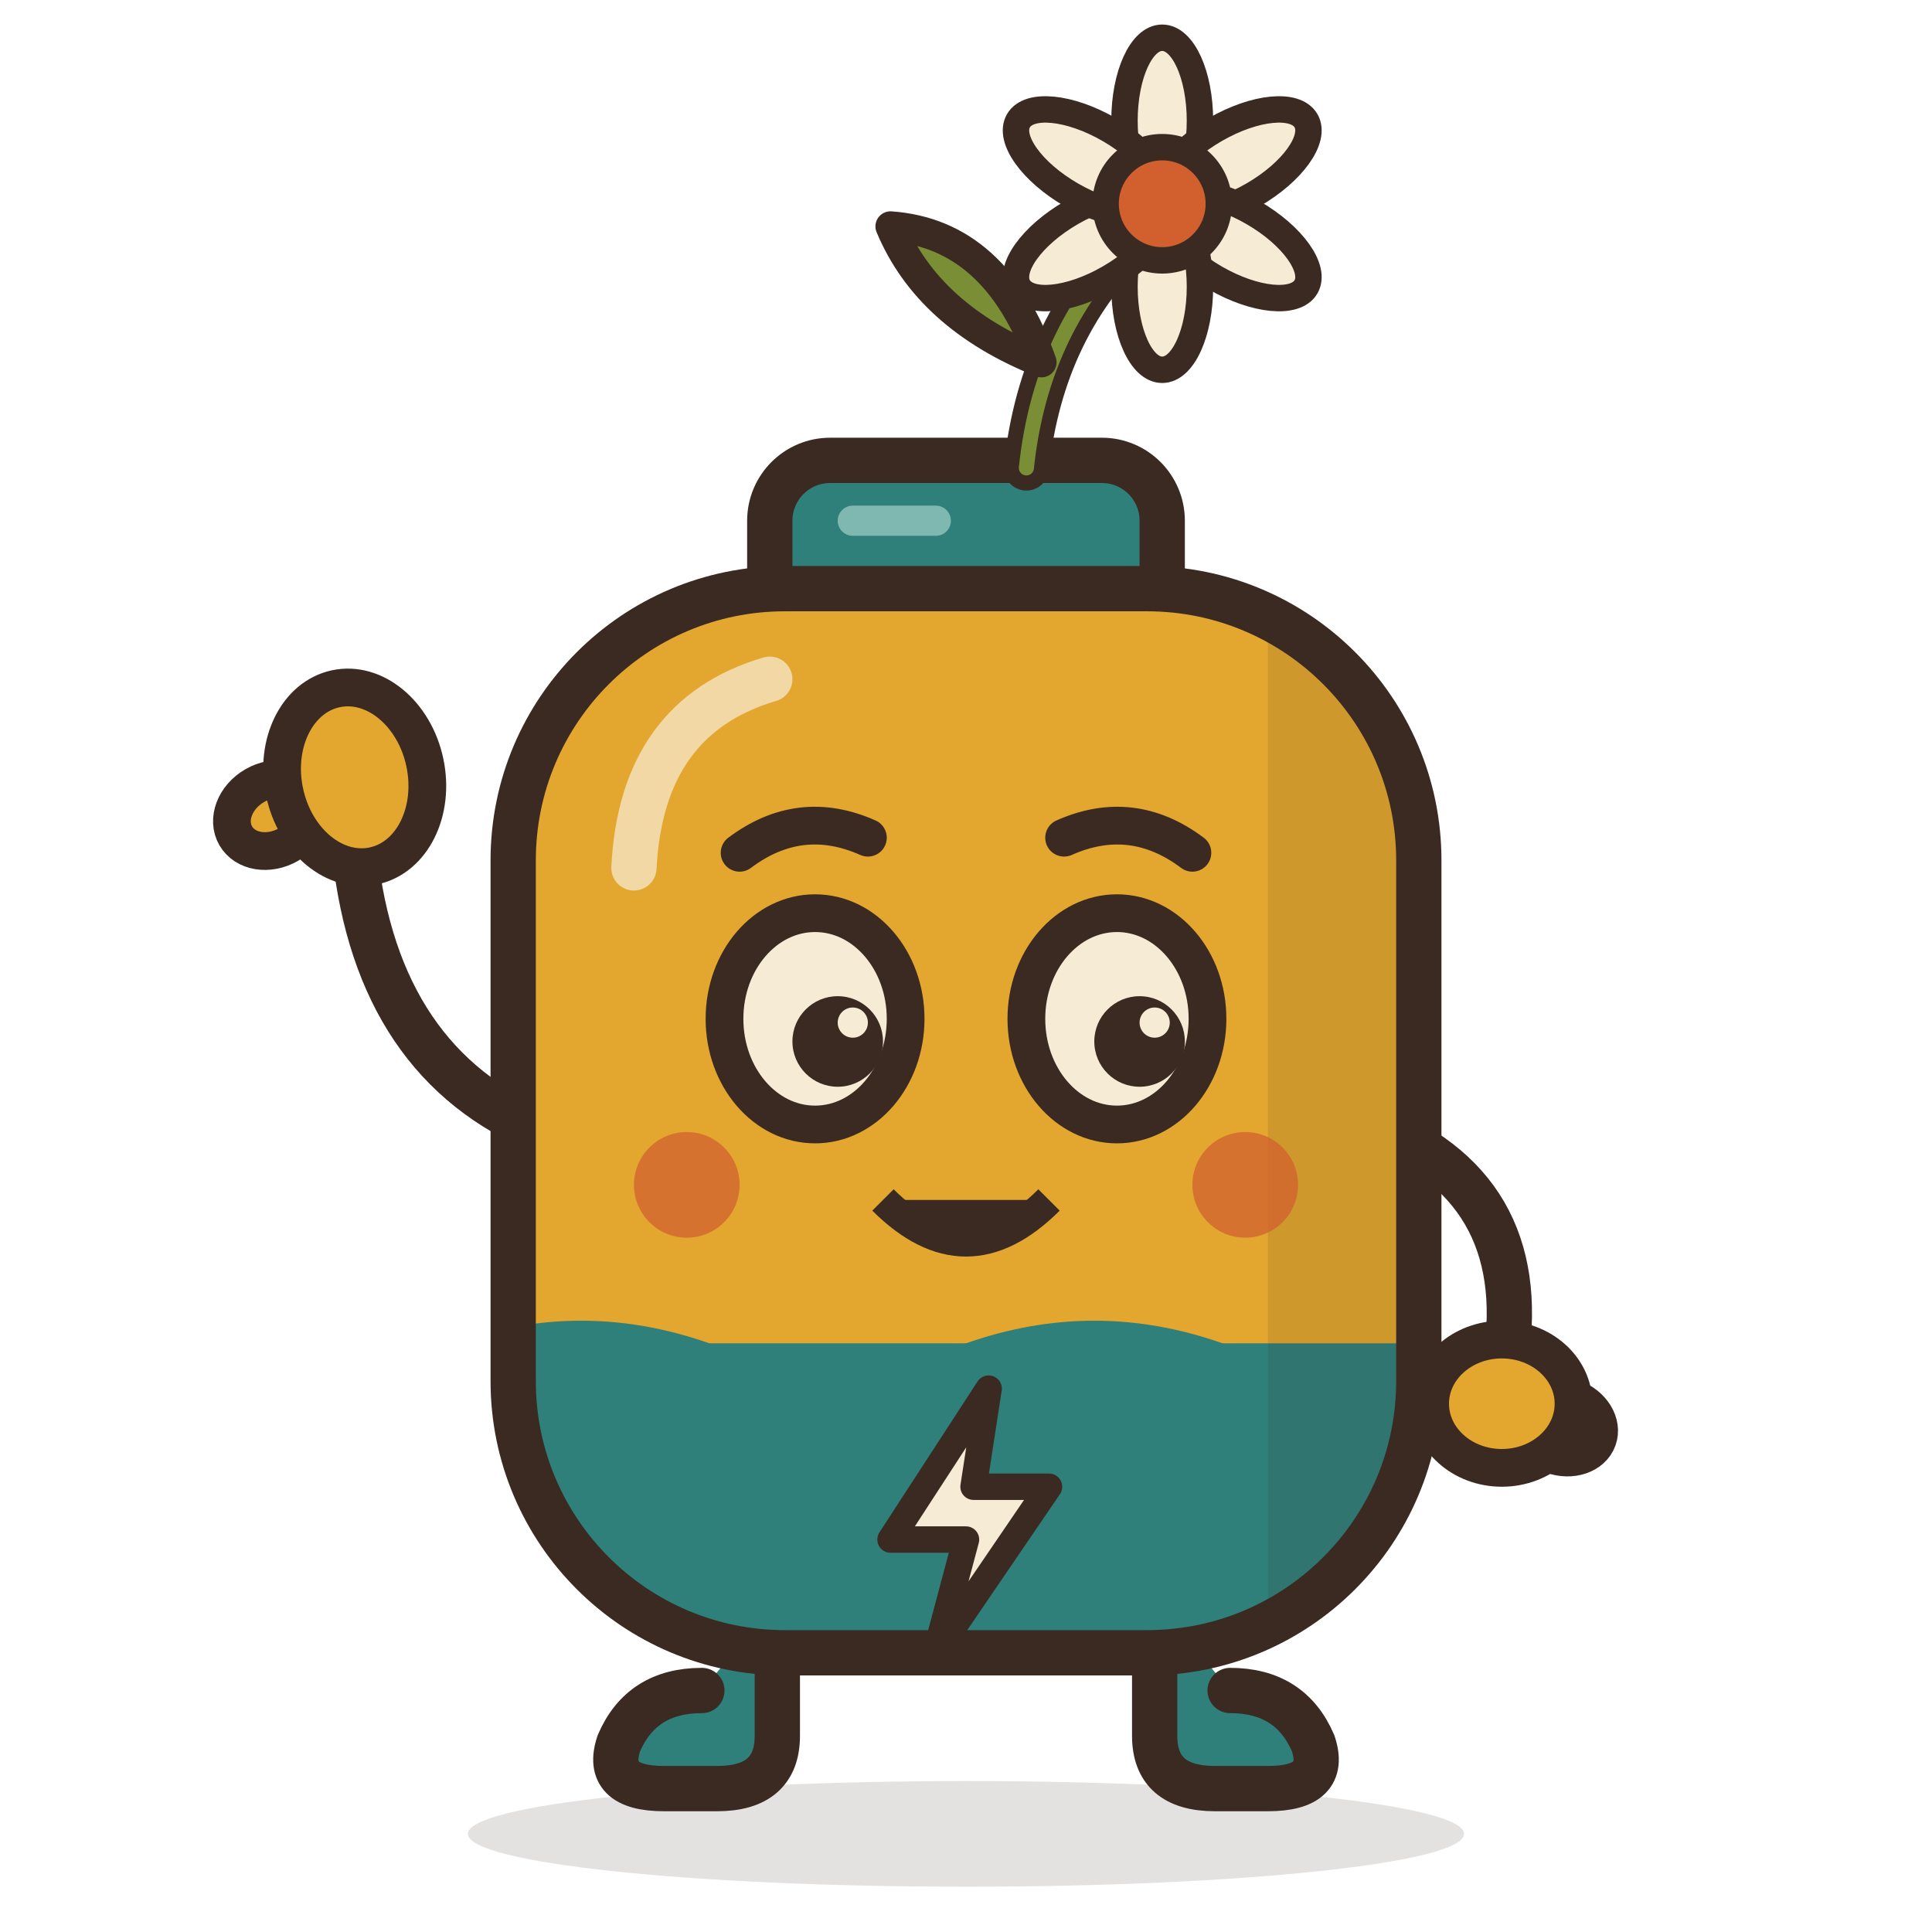
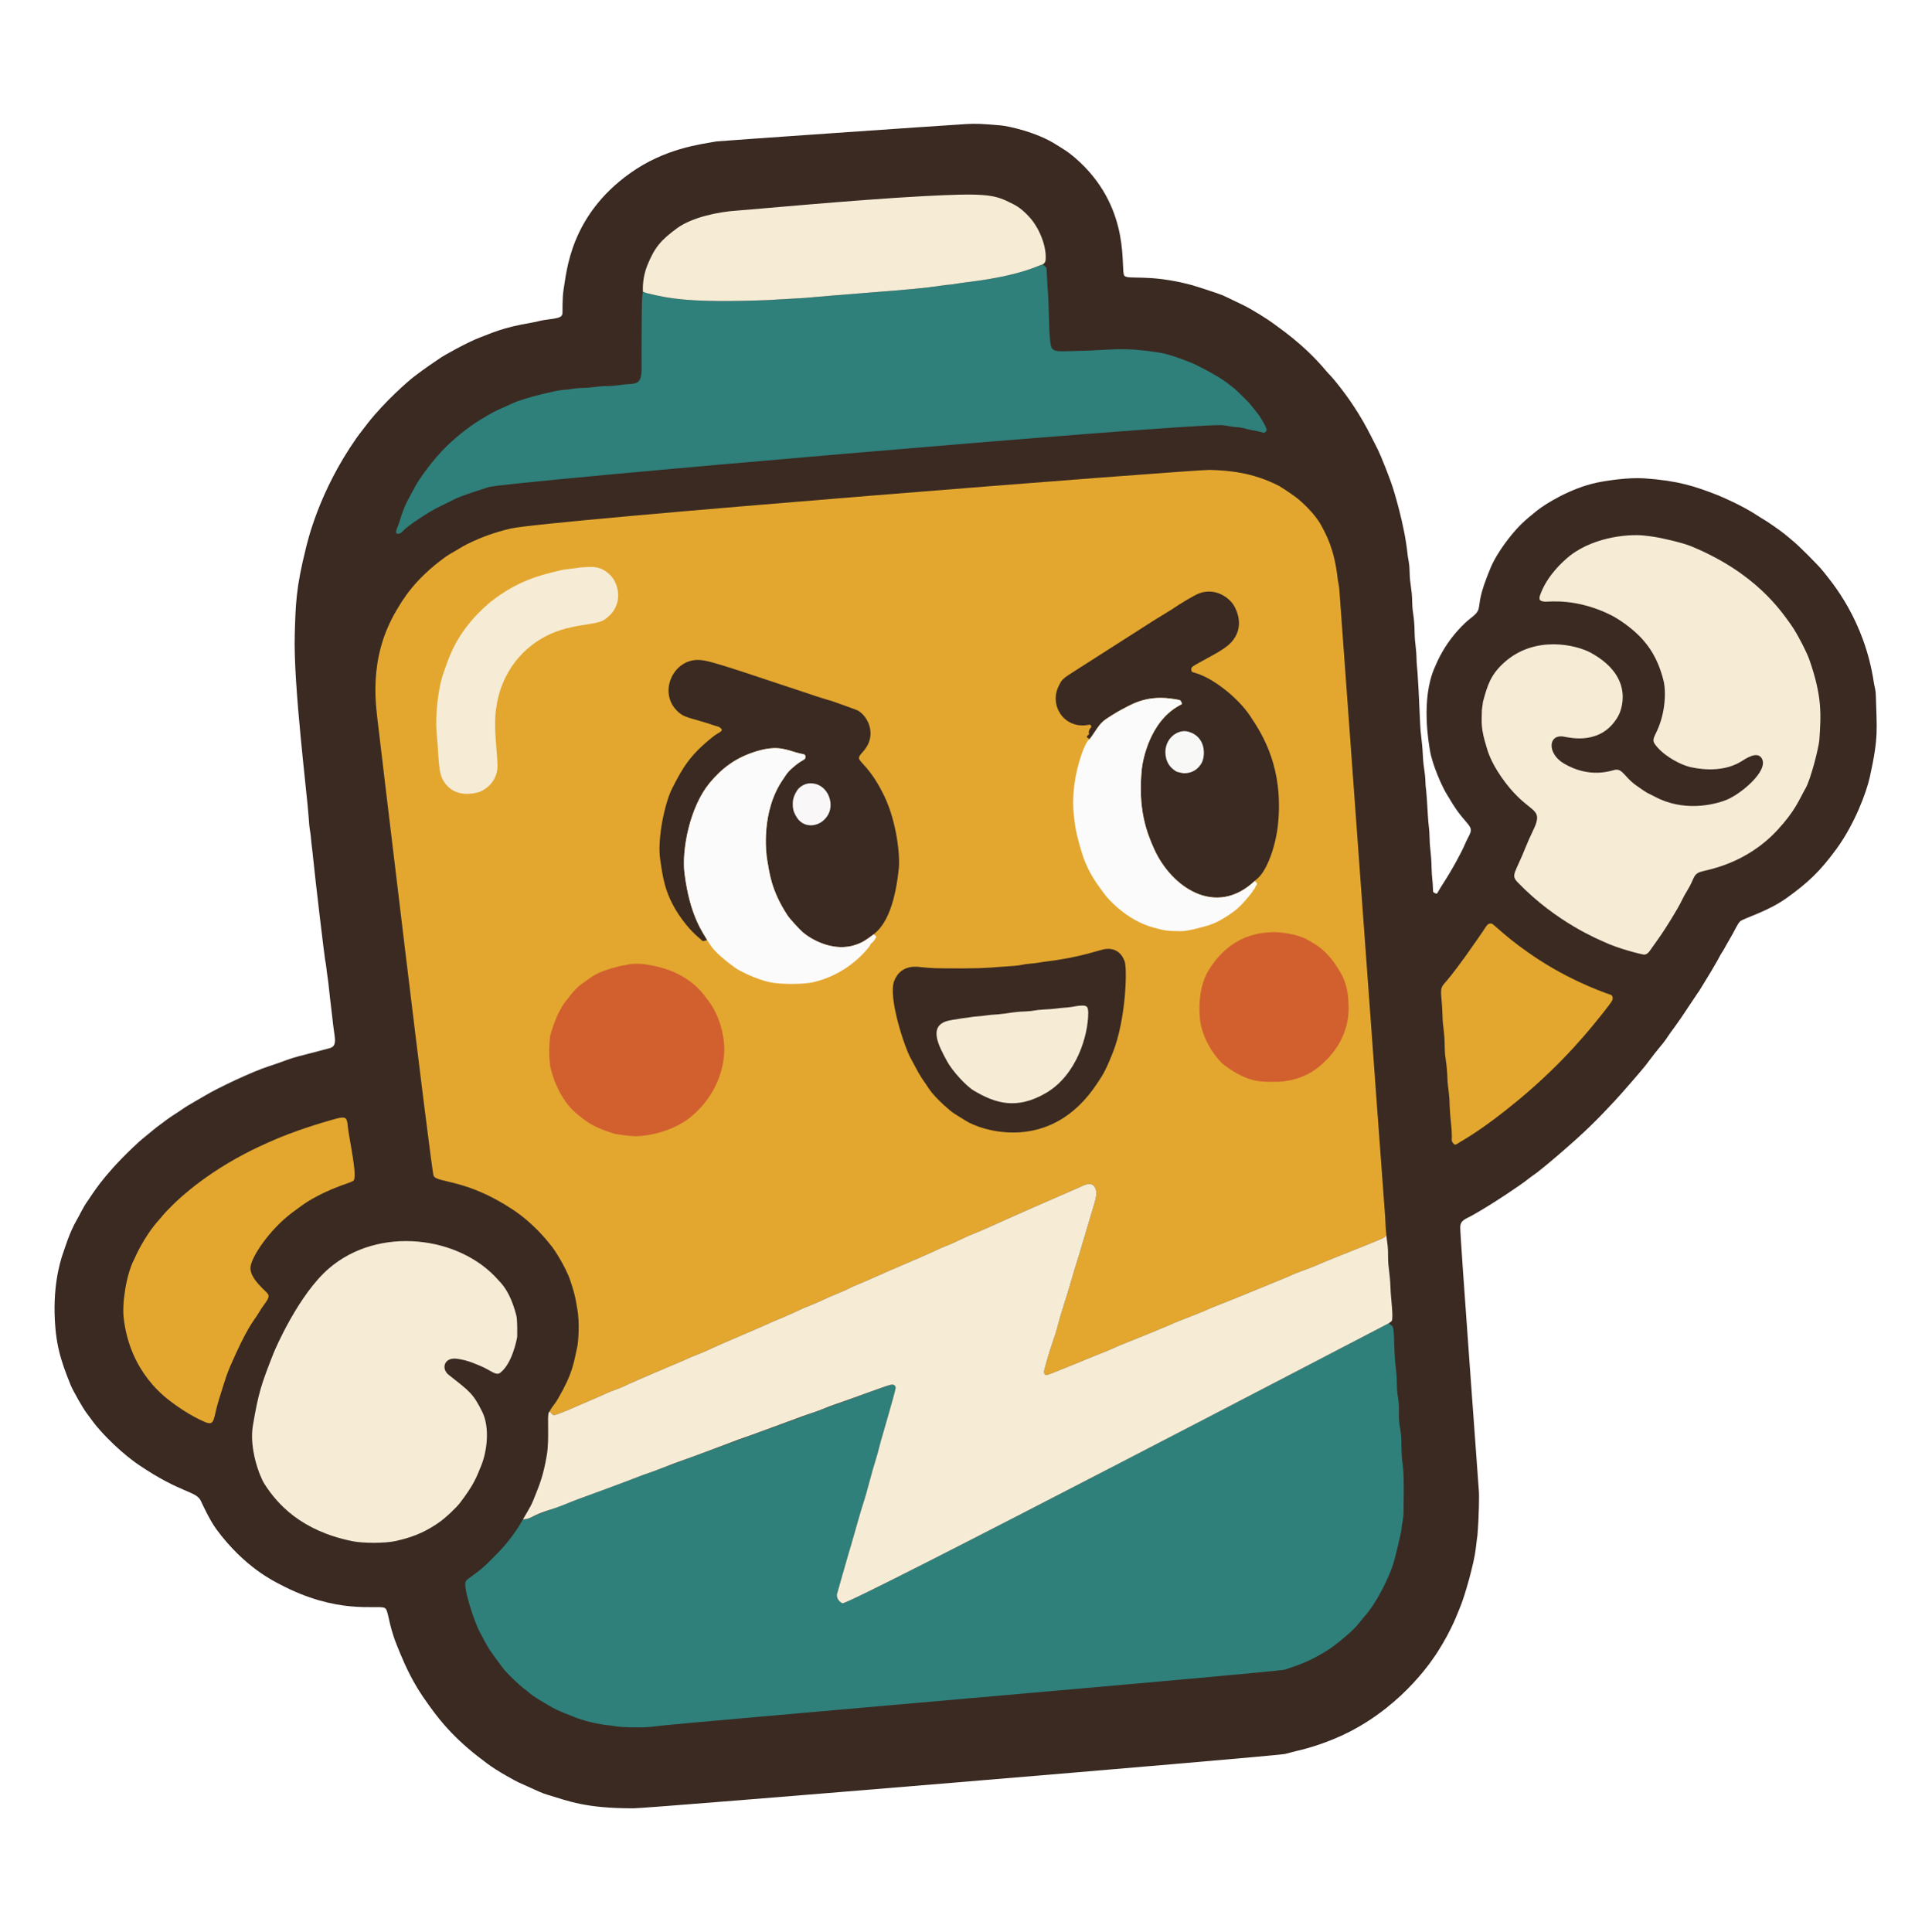
- <svg xmlns="http://www.w3.org/2000/svg" viewBox="0 0 512 512" role="img" aria-labelledby="t">
-   <defs>
-     <clipPath id="body">
-       <rect x="136" y="156" width="240" height="282" rx="72" />
-     </clipPath>
-   </defs>
-   <ellipse cx="256" cy="486" rx="132" ry="14" fill="#3A2A22" opacity=".14" />
-   <g stroke="#3A2A22" stroke-width="12" stroke-linejoin="round" stroke-linecap="round">
-     <path d="M206 424 v36 q0 14 -16 14 h-14 q-16 0 -12 -12 q6 -14 22 -14" fill="#2F7F7A" />
-     <path d="M306 424 v36 q0 14 16 14 h14 q16 0 12 -12 q-6 -14 -22 -14" fill="#2F7F7A" />
+ <svg xmlns="http://www.w3.org/2000/svg" width="100%" height="100%" viewBox="56 62 1160 1160" version="1.1" xml:space="preserve" style="fill-rule:evenodd;clip-rule:evenodd;stroke-linejoin:round;stroke-miterlimit:2;">
+   <g id="Background" transform="matrix(1.610017,0,0,1.610017,-200.1627,-196.6068)">
+     <path d="M638.414,815.001C630.998,816.159 401.543,835.252 395.5,835.262C377.624,835.291 371.296,832.586 363.575,830.27C360.724,829.415 360.799,829.242 352.478,825.547C351.64,825.174 344.352,821.269 340.608,818.355C337.795,816.166 329.476,810.404 321.735,800.327C321.142,799.555 317.472,794.777 314.777,790.334C310.874,783.899 308.422,777.502 307.238,774.611C303.7,765.972 304.199,761.123 302.522,760.455C299.634,759.305 285.005,763.108 263.427,751.644C261.44,750.588 250.308,745.363 239.881,731.22C237.282,727.696 234.489,721.549 234.09,720.673C232.31,716.756 226.83,717.971 210.789,707.082C210.7,707.021 203.733,702.393 196.606,694.409C194.009,691.499 194.141,691.415 191.297,687.645C190.03,685.966 186.308,679.421 185.524,677.49C181.709,668.102 179.739,661.961 179.474,650.501C179.177,637.708 182.189,629.357 182.816,627.616C183.279,626.335 185.025,620.412 187.794,615.657C188.992,613.599 190.156,610.919 191.788,608.702C193.279,606.676 196.899,599.932 208.695,588.709C212.313,585.266 212.427,585.417 216.26,582.202C218.238,580.543 218.308,580.662 221.361,578.309C222.702,577.276 226.11,575.196 227.353,574.289C229.044,573.055 234,570.348 236.215,569.009C239.858,566.808 252.949,560.468 259.466,558.399C265.123,556.603 266.511,555.634 272.423,554.212C273.16,554.035 273.146,554.011 281.584,551.809C283.181,551.392 284.42,550.939 284.005,547.544C283.576,544.036 283.479,544.067 283.122,540.545C282.959,538.925 282.255,533.185 282.177,532.545C281.687,528.543 281.82,528.54 281.228,524.544C280.782,521.534 280.943,521.53 280.368,518.525C280.176,517.515 276.774,489.422 275.897,480.462C275.507,476.48 275.382,476.511 275.037,472.536C274.861,470.511 274.569,470.554 274.254,465.515C273.738,457.263 268.519,416.312 269.061,397.496C269.393,385.937 269.529,380.033 273.16,365.41C273.925,362.328 278.072,344.129 292.01,324.165C292.341,323.691 293.124,322.568 296.382,318.411C302.548,310.542 311.483,302.654 313.837,300.929C315.873,299.436 316.081,299.095 323.764,293.897C324.551,293.364 333.423,288.268 338.467,286.413C342.433,284.954 346.431,282.852 357.423,281.002C360.351,280.51 360.287,280.213 363.548,279.814C368.12,279.254 368.712,278.842 368.937,277.589C369.03,277.073 368.808,271.785 369.389,268.483C370.538,261.963 371.746,241.166 394.276,225.173C407.146,216.038 420.047,214.513 426.481,213.374C427.273,213.234 510.021,207.481 519.523,206.906C523.227,206.682 525.595,206.804 532.507,207.413C535.158,207.647 545.878,209.854 553.37,214.719C555.028,215.796 557.645,217.059 561.912,221.058C581.377,239.302 576.972,261.458 578.553,263.462C579.867,265.129 587.495,262.687 603.399,266.883C604.406,267.149 612.804,269.794 615.361,270.835C615.955,271.077 615.927,271.125 622.597,274.297C626.538,276.171 632.663,280.206 633.337,280.722C635.774,282.586 645.38,288.799 653.939,299.106C655.053,300.448 655.235,300.279 658.071,303.833C666.769,314.737 670.065,322.452 672.675,327.406C674.55,330.963 678.171,340.643 678.7,342.438C678.892,343.09 683.149,356.33 684.237,367.524C684.4,369.201 684.89,370.24 684.973,373.482C685.126,379.512 685.839,379.451 685.971,385.488C686.067,389.865 686.728,389.811 686.856,396.491C686.951,401.463 687.487,401.42 687.613,407.498C687.65,409.259 688.038,409.235 688.872,429.478C689.141,436.013 689.607,435.961 689.938,442.483C690.219,448.009 690.8,447.945 690.947,453.487C690.971,454.369 691.246,454.347 691.782,464.481C692.021,469.005 692.349,468.969 692.457,473.501C692.562,477.891 693.044,478.185 693.196,484.51C693.292,488.498 693.585,488.464 693.727,492.449C693.756,493.281 693.626,493.431 694.371,493.795C695.027,494.115 695.175,494.15 695.518,493.522C697.221,490.41 699.84,487.121 704.307,478.404C705.845,475.403 705.617,475.315 707.201,472.353C708.709,469.532 707.407,468.925 704.568,465.446C701.424,461.592 700.131,458.905 699.287,457.631C697.136,454.384 693.378,445.706 692.563,440.488C692.206,438.2 689.062,421.367 694.429,409.466C695.198,407.761 698.08,400.206 705.858,392.883C708.028,390.839 710.304,389.817 710.787,387.574C711.372,384.861 710.84,382.952 715.238,372.393C716.881,368.449 720.13,363.747 722.661,360.625C725.822,356.727 727.918,354.813 732.323,351.268C735.947,348.352 745.146,342.816 754.557,340.744C758.004,339.986 766.57,338.665 772.525,339.079C785.22,339.962 791.298,342.015 799.608,345.227C801.256,345.864 809.01,349.208 814.371,352.717C817.382,354.688 817.462,354.541 820.426,356.606C824.797,359.652 824.743,359.704 828.807,363.13C830.086,364.208 837.296,371.251 839.231,373.707C842.214,377.494 854.738,391.719 858.232,415.539C858.43,416.895 858.886,417.709 858.949,420.483C859.224,432.49 860.097,435.184 856.682,450.54C855.393,456.334 851.041,468.013 844.25,477.322C838.147,485.689 833.562,489.988 825.618,495.676C818.617,500.688 809.595,503.213 808.35,504.321C807.272,505.281 806.387,507.716 804.209,511.333C802.676,513.879 802.599,514.386 801.273,516.356C800.553,517.425 800.9,517.616 793.084,530.227C792.851,530.604 792.772,530.544 789.983,534.812C783.664,544.481 783.323,544.223 780.519,548.513C779.538,550.014 778.103,551.268 773.011,558.12C772.257,559.134 763.907,568.841 761.431,571.435C759.09,573.887 754.5,579.01 747.412,585.402C746.234,586.464 738.643,593.31 732.303,598.243C731.905,598.553 730.458,599.481 727.643,601.693C727.247,602.004 717,609.233 708.275,614.107C705.893,615.438 703.95,615.786 703.881,618.484C703.796,621.851 710.864,716.547 710.878,717.495C710.897,718.775 710.989,724.779 710.294,733.483C710.262,733.887 710.164,733.871 709.656,738.515C709.118,743.436 705.684,755.949 703.689,760.586C702.966,762.268 700.892,768.3 695.644,776.591C693.845,779.432 683.171,796.115 662.601,806.696C654.219,811.008 645.992,813.091 644.493,813.471C643.545,813.711 643.559,813.704 642.593,813.921C641.887,814.08 638.748,814.912 638.414,815.001Z" style="fill:#3A2A22;" />
+     <path d="M676.321,621.542C676.019,621.759 675.803,622.083 675.5,622.301C674.432,623.068 656.665,629.874 651.37,632.202C645.791,634.655 644.193,634.766 639.682,636.906C639.139,637.163 613.995,647.466 611.453,648.372C610.403,648.746 610.516,649.023 598.544,653.61C596.768,654.29 596.887,654.566 576.566,662.655C575.186,663.205 575.004,663.542 568.352,666.125C564.377,667.669 550.231,673.698 549.475,673.63C548.223,673.518 548.712,671.714 548.758,671.543C550.971,663.378 551.177,663.458 552.761,658.58C553.898,655.077 553.585,655 556.039,647.357C559.042,638 558.734,637.919 561.755,628.58C562.192,627.231 562.088,627.202 566.807,611.587C568.106,607.288 568.646,605.394 567.537,603.473C566.16,601.088 562.607,603.231 562.417,603.313C533.488,615.819 527.486,618.839 523.473,620.437C516.689,623.139 515.88,624.062 511.559,625.648C509.843,626.278 509.979,626.591 490.629,634.798C488.474,635.712 482.315,638.57 479.56,639.645C476.007,641.031 476.169,641.352 472.611,642.777C465.961,645.439 466.146,645.826 459.46,648.401C458.379,648.817 453.412,651.334 447.558,653.642C446.728,653.969 446.784,654.09 437.341,658.119C423.663,663.953 423.742,664.119 422.552,664.625C418.441,666.374 418.388,666.216 414.322,668.089C414.045,668.217 395.584,676.028 393.717,676.951C389.041,679.264 388.837,678.745 383.412,681.319C382.473,681.764 382.454,681.689 371.487,686.469C371.024,686.671 366.129,688.805 365.51,688.517C364.931,688.247 364.66,687.509 364.081,687.239C365.522,684.677 365.851,684.915 367.314,682.388C372.878,672.779 373.151,669.074 374.584,662.518C374.698,661.996 375.566,654.188 374.395,648.521C374.061,646.904 374.08,644.907 371.87,638.371C370.02,632.896 365.636,626.47 365.107,625.817C364.66,625.266 364.656,625.29 364.206,624.73C363.944,624.403 358.642,617.312 350.298,611.813C332.789,600.273 322.328,602.075 320.884,599.292C319.972,597.533 300.502,433.958 300.346,432.516C299.519,424.876 296.002,406.81 307.065,388.249C309.358,384.402 313.656,376.806 325.388,368.331C326.963,367.193 328.847,366.315 330.381,365.306C330.431,365.273 337.688,360.589 349.57,357.822C363.19,354.65 605.292,335.751 610.493,335.925C617.577,336.161 626.354,336.821 636.279,341.907C636.751,342.149 641.846,345.458 643.327,346.71C644.141,347.397 649.522,351.943 652.075,356.737C653.856,360.082 656.943,365.435 658.151,376.542C658.291,377.835 658.626,378.685 658.764,380.478C659.228,386.492 675.108,605.258 675.644,611.489C676.076,616.513 675.841,616.508 676.321,621.542Z" style="fill:#E3A72F;" />
+     <path d="M677.277,654.273C677.634,654.77 678.28,655.011 678.638,655.509C679.497,656.706 678.919,663.504 679.896,671.45C680.572,676.942 679.862,676.994 680.729,682.463C681.479,687.197 680.387,687.649 681.607,694.482C682.271,698.204 681.558,700.506 682.464,707.504C682.639,708.853 682.975,711.452 682.734,724.504C682.668,728.063 682.229,728.006 681.916,731.539C681.869,732.06 679.715,741.891 678.431,745.476C677.078,749.251 672.728,758.796 667.942,763.914C667.428,764.463 666.123,766.526 663.248,769.228C662.193,770.22 657.188,774.702 653.223,777.024C646.221,781.121 643.418,781.801 638.504,783.511C635.833,784.441 408.989,803.768 403.529,804.673C402.577,804.83 399.753,805.298 391.474,804.937C388.471,804.806 388.526,804.429 385.515,804.236C384.281,804.157 378.225,803.096 374.447,801.622C366.704,798.6 366.665,798.677 359.592,794.349C356.517,792.468 356.764,792.149 353.859,790.038C353.431,789.728 348.378,785.217 346.427,782.556C344.288,779.638 344.25,779.681 342.171,776.716C341.778,776.155 340.932,774.948 337.964,769.253C335.973,765.43 331.864,752.936 332.813,750.659C333.276,749.547 337.451,747.471 341.418,743.42C344.622,740.148 349.494,735.804 354.211,727.449C354.406,727.397 355.656,727.546 357.52,726.567C361.313,724.577 489.887,677.518 491.473,677.235C493.31,676.907 493.234,678.339 493.225,678.512C493.158,679.761 487.922,697.415 487.642,698.536C485.789,705.98 485.35,706.252 483.706,712.56C481.485,721.08 481.197,720.975 479.632,726.539C476.241,738.593 476.151,738.55 475.861,739.598C475.378,741.348 471.344,755.232 471.323,755.483C471.161,757.39 472.823,758.559 473.395,758.765C475.659,759.582 675.886,654.949 677.277,654.273Z" style="fill:#2F7F7A;" />
+     <path d="M676.321,621.542C676.761,625.514 676.974,625.491 676.958,629.492C676.94,633.872 677.652,634.811 677.876,641.484C677.993,644.993 679.017,652.063 678.333,653.444C678.285,653.54 678.255,653.504 677.277,654.273C675.886,654.949 475.659,759.582 473.395,758.765C472.823,758.559 471.161,757.39 471.323,755.483C471.344,755.232 475.378,741.348 475.861,739.598C476.151,738.55 476.241,738.593 479.632,726.539C481.197,720.975 481.485,721.08 483.706,712.56C485.35,706.252 485.789,705.98 487.642,698.536C487.922,697.415 493.158,679.761 493.225,678.512C493.234,678.339 493.31,676.907 491.473,677.235C489.887,677.518 476.863,682.449 470.531,684.588C467.037,685.768 467.174,686.085 458.644,688.931C457.427,689.338 438.377,696.464 434.575,697.712C433.4,698.098 421.004,702.912 410.539,706.601C409.742,706.882 403.169,709.523 399.569,710.697C398.27,711.121 398.336,711.246 383.578,716.696C375.989,719.498 375.969,719.404 368.462,722.404C365.338,723.653 361.313,724.577 357.52,726.567C355.656,727.546 354.406,727.397 354.211,727.449C357.024,722.572 357.218,722.678 359.236,717.404C360.211,714.856 361.825,711.229 363.115,703.437C364.104,697.464 363.188,689.364 363.807,687.645C363.862,687.491 364.026,687.393 364.081,687.239C364.66,687.509 364.931,688.247 365.51,688.517C366.129,688.805 371.024,686.671 371.487,686.469C382.454,681.689 382.473,681.764 383.412,681.319C388.837,678.745 389.041,679.264 393.717,676.951C395.584,676.028 414.045,668.217 414.322,668.089C418.388,666.216 418.441,666.374 422.552,664.625C423.742,664.119 423.663,663.953 437.341,658.119C446.784,654.09 446.728,653.969 447.558,653.642C453.412,651.334 458.379,648.817 459.46,648.401C466.146,645.826 465.961,645.439 472.611,642.777C476.169,641.352 476.007,641.031 479.56,639.645C482.315,638.57 488.474,635.712 490.629,634.798C509.979,626.591 509.843,626.278 511.559,625.648C515.88,624.062 516.689,623.139 523.473,620.437C527.486,618.839 533.488,615.819 562.417,603.313C562.607,603.231 566.16,601.088 567.537,603.473C568.646,605.394 568.106,607.288 566.807,611.587C562.088,627.202 562.192,627.231 561.755,628.58C558.734,637.919 559.042,638 556.039,647.357C553.585,655 553.898,655.077 552.761,658.58C551.177,663.458 550.971,663.378 548.758,671.543C548.712,671.714 548.223,673.518 549.475,673.63C550.231,673.698 564.377,667.669 568.352,666.125C575.004,663.542 575.186,663.205 576.566,662.655C596.887,654.566 596.768,654.29 598.544,653.61C610.516,649.023 610.403,648.746 611.453,648.372C613.995,647.466 639.139,637.163 639.682,636.906C644.193,634.766 645.791,634.655 651.37,632.202C656.665,629.874 674.432,623.068 675.5,622.301C675.803,622.083 676.019,621.759 676.321,621.542Z" style="fill:#F6ECD6;" />
+     <path d="M548.168,259.217C548.491,259.73 549.135,259.985 549.458,260.497C549.621,260.756 549.785,266.2 549.907,267.465C550.598,274.676 550.265,285.602 551.173,289.6C551.799,292.36 554.605,291.629 561.501,291.527C573.311,291.353 577.444,289.816 592.527,292.329C595.564,292.835 603.163,295.675 605.368,296.779C615.175,301.687 617.079,303.61 619.514,305.485C620.241,306.045 624.738,310.465 625.07,310.87C625.392,311.263 628.503,315.056 629.006,315.853C632.06,320.686 631.764,321.085 631.471,321.48C630.792,322.395 630.582,322.061 629.478,321.776C626.976,321.13 626.945,321.365 624.437,320.719C621.98,320.086 621.992,320.087 619.45,319.909C618.33,319.83 616.778,319.285 614.504,319.234C598.278,318.865 347.682,340.387 341.449,342.344C330.99,345.629 329.259,346.544 328.268,347.067C323.009,349.846 322.738,349.343 315.331,354.232C309.31,358.206 309.468,359.02 308.505,359.513C308.389,359.573 307.256,360.152 306.873,359.356C306.617,358.824 307.774,356.424 308.091,355.391C310.149,348.693 310.467,348.83 313.715,342.608C315.465,339.256 320.633,332.031 325.908,326.917C330.235,322.723 335.116,319.249 336.439,318.405C344.199,313.449 345.471,313.361 350.322,311.094C355.253,308.788 367.419,306.215 368.477,306.151C372.517,305.903 372.465,305.457 376.497,305.353C381.031,305.235 380.984,304.756 385.503,304.651C390.047,304.545 389.996,304.101 394.52,303.866C399.151,303.626 398.405,300.526 398.433,292.5C398.505,271.712 398.576,271.705 398.958,269.396L399.318,269.608C399.772,269.758 400.225,269.907 400.679,270.057C408.542,271.939 416.299,273.699 445.502,272.573C445.582,272.57 458.395,271.827 459.516,271.762C461.281,271.659 461.268,271.525 481.543,269.929C498.317,268.608 503.851,268.154 510.444,267.154C513.454,266.698 513.474,266.927 516.478,266.377C519.798,265.77 534.953,264.628 546.627,259.789C547.392,259.472 547.385,259.508 548.168,259.217Z" style="fill:#2F7F7A;" />
+     <path d="M711.954,425.521C711.986,425.276 712.362,422.461 712.362,422.461C714.041,416.187 715.25,412.422 720.048,408.002C731.56,397.396 747.248,401.196 752.664,404.186C769.661,413.57 763.58,426.4 762.865,427.683C756.639,438.859 744.838,435.838 742.51,435.439C736.608,434.427 736.275,441.767 742.529,445.456C752.285,451.212 760.155,448.107 761.576,447.839C764.456,447.294 764.942,450.325 769.437,453.583C774.247,457.069 774.444,456.732 776.361,457.774C787.034,463.576 798.417,460.977 803.285,459.003C808.549,456.868 819.084,448.162 816.386,443.57C814.656,440.627 810.256,443.753 808.639,444.742C800.939,449.452 791.057,447.117 789.444,446.727C786.542,446.026 780.925,443.32 777.502,439.498C775.209,436.94 775.791,436.486 777.245,433.381C780.48,426.472 780.711,418.475 779.697,414.45C777.499,405.722 773.886,401.508 772.319,399.648C768.121,394.663 761.743,390.926 760.585,390.336C747.323,383.582 736.937,385.185 735.507,385.091C732.869,384.918 733.15,383.818 734.172,381.366C736.935,374.74 742.374,370.059 743.271,369.246C752.282,361.077 766.254,359.749 772.507,360.421C772.993,360.473 776.118,360.808 778.541,361.323C786.827,363.081 789.549,364.217 790.462,364.598C814.103,374.462 823.451,388.355 827.254,393.666C829.707,397.09 833.265,404.238 834.103,406.639C838.963,420.556 838.494,427.187 837.867,436.533C837.671,439.452 834.672,451.255 832.759,454.634C830.268,459.034 828.945,463.006 822.243,470.265C810.412,483.08 796.115,485.057 793.594,485.864C790.653,486.807 791.215,488.603 788.718,492.624C786.586,496.06 786.897,496.22 784.858,499.702C779.504,508.846 777.231,511.57 774.498,515.498C774.39,515.653 773.681,516.672 772.522,516.772C772.054,516.812 762.766,514.583 757.308,511.923C756.001,511.286 739.788,504.877 725.255,489.73C722.64,487.005 724.42,486.451 728.385,476.452C729.961,472.476 731.718,469.452 732.291,467.433C733.916,461.7 728.252,463.427 719.305,450.631C715.056,444.553 714.041,440.468 713.722,439.431C711.504,432.235 711.86,430.409 711.954,425.521Z" style="fill:#F6ECD6;" />
+     <path d="M352.047,659.457C351.827,660.618 350.167,669.388 345.688,672.795C344.125,673.984 342.02,671.751 338.575,670.33C336.844,669.617 333.707,668.063 329.497,667.529C324.784,666.932 323.604,671.255 326.477,673.526C334.315,679.72 335.563,680.4 338.987,687.274C341.924,693.171 340.826,702.101 338.584,707.536C336.877,711.676 335.993,714.428 330.544,721.537C329.807,722.498 325.56,726.891 322.212,729.074C318.986,731.177 314.732,733.841 306.516,735.58C302.627,736.403 294.638,736.437 290.483,735.586C271.38,731.672 262.579,721.73 257.803,714.31C255.896,711.348 252.008,700.939 253.446,692.492C255.53,680.25 256.518,677.205 261.19,665.38C261.78,663.887 270.495,643.603 281.8,633.853C300.363,617.844 330.563,621.713 344.931,638.106C345.873,639.18 349.332,642.044 351.743,651.434C352.187,653.162 352.061,658.815 352.047,659.457Z" style="fill:#F6ECD6;" />
+     <path d="M485.18,509.099C482.094,511.432 480.806,512.256 478.367,513.097C470.322,515.869 462.016,511.369 458.584,508.402C457.281,507.276 453.792,503.46 452.945,502.178C446.639,492.637 446.123,485.743 445.342,481.53C444.872,478.995 442.952,463.283 451.261,451.34C452.706,449.264 452.694,448.66 456.574,445.595C458.032,444.443 459.405,444.043 459.515,443.507C459.854,441.855 459.075,442.087 457.435,441.693C452.742,440.566 449.75,438.414 441.595,440.825C433.58,443.196 428.309,447.328 423.824,452.762C416.474,461.668 413.365,477.607 414.487,486.501C416.527,502.664 421.536,508.737 422.952,511.383C422.448,511.356 421.972,511.713 421.468,511.686C421.016,511.661 421.076,511.528 420.355,510.899C419.75,510.371 416.148,507.643 412.217,501.677C406.839,493.512 406.305,487.028 405.437,481.51C404.215,473.746 407.092,460.19 409.894,454.694C413.919,446.795 416.644,442.145 425.343,435.29C427.345,433.712 429.331,433.443 427.899,432.221C427.138,431.573 427.045,431.778 425.588,431.281C416.229,428.091 414.422,428.691 411.443,425.554C404.573,418.318 410.713,405.919 420.476,406.874C422.132,407.036 424.144,407.233 440.443,412.674C455.35,417.651 455.359,417.61 456.652,418.05C468.511,422.084 468.576,421.849 469.601,422.214C470.317,422.468 477.522,425.034 478.531,425.432C481.64,426.658 484.878,431.546 483.588,436.523C482.521,440.642 479.474,441.94 479.571,443.49C479.669,445.053 483.956,447.042 489.051,457.706C493.675,467.386 494.903,479.843 494.437,484.495C492.529,503.511 486.761,507.653 485.18,509.099Z" style="fill:#3A2A22;" />
+     <path d="M565.5,436.5C565.478,436.05 564.608,435.952 564.586,435.501C564.565,435.061 565.26,434.877 565.4,434.459C565.512,434.125 564.903,433.957 565.753,432.465C565.898,432.211 566.304,432.026 566.245,431.74C566.019,430.657 565.616,431.005 564.517,431.152C555.731,432.331 550.433,423.425 554.186,416.35C554.873,415.055 554.817,414.753 556.407,413.387C557.053,412.833 562.816,409.21 564.331,408.224C566.357,406.906 566.356,406.936 589.796,391.955C591.615,390.793 596.305,388.04 597.344,387.277C598.42,386.488 604.612,382.637 606.645,381.921C612.68,379.796 617.783,383.704 619.441,386.539C620,387.496 623.99,394.32 618.346,400.358C615.745,403.142 610.241,405.701 606.642,407.755C603.726,409.419 603.496,409.476 603.547,410.493C603.605,411.642 604.136,411.265 606.61,412.214C612.948,414.644 621.129,421.268 625.394,427.572C630.602,435.271 637.796,447.341 635.958,467.539C635.155,476.37 631.714,485.377 628.336,488.291C627.791,488.761 627.809,488.755 627.273,489.227C612.538,503.162 596.002,491.404 589.706,477.407C586.935,471.246 583.54,462.541 585.094,447.45C585.377,444.702 587.845,430.056 598.952,423.901C600.072,423.281 600.071,423.294 600.075,423.261C600.116,422.943 599.533,421.917 599.328,421.848C598.469,421.56 595.854,421.238 595.55,421.2C586.088,420.036 580.544,423.843 577.445,425.401C576.109,426.073 571.826,428.688 570.68,429.703C568.637,431.511 567.345,434.28 565.5,436.5Z" style="fill:#3A2A22;" />
+     <path d="M548.168,259.217C547.385,259.508 547.392,259.472 546.627,259.789C534.953,264.628 519.798,265.77 516.478,266.377C513.474,266.927 513.454,266.698 510.444,267.154C503.851,268.154 498.317,268.608 481.543,269.929C461.268,271.525 461.281,271.659 459.516,271.762C458.395,271.827 445.582,272.57 445.502,272.573C416.299,273.699 408.542,271.939 400.679,270.057C400.225,269.907 399.772,269.758 399.318,269.608L398.958,269.396C398.92,268.598 398.716,264.237 400.631,259.553C403.363,252.872 405.685,250.18 411.692,245.772C417.403,241.582 427.456,239.655 433.481,239.241C438.801,238.875 478.535,235.132 503.519,233.813C525.2,232.668 529.727,233.017 535.696,236.09C537.182,236.855 539.613,237.672 543.251,241.723C546.745,245.613 549.585,252.295 549.212,257.478C549.111,258.883 548.248,259.084 548.168,259.217Z" style="fill:#F6ECD6;" />
+     <path d="M288.924,581.451C289.725,587.318 292.428,599.375 291.017,601.053C290.284,601.925 283.089,603.29 273.802,608.956C272.432,609.792 268.581,612.669 268.135,613.003C259.605,619.377 252.773,629.682 252.539,633.503C252.27,637.909 258.883,642.592 259.205,643.628C259.721,645.29 257.89,646.541 255.551,650.533C254.03,653.131 252.25,654.456 247.213,665.371C243.352,673.74 243.623,673.83 240.83,682.606C238.542,689.796 239.495,692.776 235.632,691.164C229.991,688.811 224.62,684.834 223.733,684.177C220.916,682.091 207.73,672.913 205.268,652.528C204.565,646.708 206.244,635.946 209.207,630.356C209.216,630.339 212.57,622.175 218.569,615.561C219.84,614.159 219.946,613.711 222.852,610.862C223.263,610.458 232.643,600.408 250.311,591.121C256.93,587.641 263.371,585.051 264.533,584.584C266.012,583.99 272.692,581.303 283.432,578.267C287.571,577.097 288.297,577.296 288.701,579.46C288.73,579.617 288.718,579.607 288.924,581.451Z" style="fill:#E3A72F;" />
+     <path d="M537.521,520.96C540.532,520.739 540.467,520.367 543.465,520.131C546.491,519.893 546.451,519.709 549.481,519.334C561.133,517.889 567.225,515.688 570.595,514.856C571.319,514.678 576.642,513.363 578.722,519.419C579.656,522.14 579.208,540.895 574.242,553.398C571.236,560.967 570.161,562.147 568.593,564.563C551.1,591.516 524.814,582.227 519.361,578.73C515.102,575.998 514.913,576.274 511.183,572.847C506.545,568.586 505.335,566.263 505.026,565.824C501.515,560.82 501.737,560.696 498.812,555.339C496.483,551.074 490.368,532.634 492.708,526.577C495.251,519.994 501.945,521.371 502.506,521.422C506.734,521.809 506.721,521.93 518.504,521.899C528.041,521.874 528.017,521.578 537.521,520.96Z" style="fill:#3A2A22;" />
+     <path d="M390.561,520.974C392.037,520.757 392.016,520.76 393.488,520.442C398.608,519.336 406.65,521.722 409.378,522.809C418.449,526.421 421.915,532.12 422.826,533.243C427.647,539.181 429.23,546.906 429.331,551.504C429.49,558.793 426.454,569.247 417.142,577.079C410.843,582.376 401.885,584.411 396.5,584.509C393.903,584.556 388.713,583.699 388.464,583.625C379.515,580.986 376.944,578.195 375.202,576.9C367.187,570.942 364.747,559.947 364.617,559.466C363.653,555.9 364.001,548.267 364.508,546.503C367.343,536.647 370.768,533.451 371.003,533.125C371.37,532.613 373.809,529.214 376.463,527.451C379.811,525.228 380.892,523.361 390.561,520.974Z" style="fill:#D2602F;" />
+     <path d="M699.033,561.511C698.684,555.618 698.172,555.668 698.103,551.508C697.988,544.583 697.382,543.81 697.301,540.505C697.054,530.493 695.736,529.994 698.201,527.241C698.852,526.515 700.829,524.307 705.661,517.61C708.626,513.5 711.903,508.677 712.189,508.282C713.546,506.408 713.95,504.895 715.592,505.189C716.403,505.334 721.504,511.074 733.347,518.743C747.297,527.776 760.119,531.75 760.264,531.855C760.956,532.355 760.726,533.422 760.696,533.559C760.553,534.223 758.034,537.396 757.782,537.714C752.663,544.161 742.797,556.704 725.784,570.846C712.502,581.887 705.105,585.879 703.65,586.786C702.294,587.631 701.923,588.164 701.031,586.832C700.493,586.029 700.795,585.96 700.754,584.487C700.653,580.828 700.502,580.855 700.227,577.525C699.787,572.191 699.953,572.191 699.823,570.47C699.484,565.969 699.137,566.013 699.033,561.511Z" style="fill:#E3A72F;" />
+     <path d="M485.18,509.099C485.22,509.84 485.978,509.447 486.018,510.202C486.024,510.311 486.025,510.336 485.302,511.372C484.449,512.596 484.255,512.395 483.956,512.768C483.93,512.8 483.715,513.425 483.078,514.204C474.852,524.272 464.304,526.647 462.403,527.076C458.789,527.89 450.67,527.915 446.582,527.108C441.031,526.011 434.676,522.64 433.372,521.685C425.206,515.704 424.507,513.72 422.952,511.383C421.536,508.737 416.527,502.664 414.487,486.501C413.365,477.607 416.474,461.668 423.824,452.762C428.309,447.328 433.58,443.196 441.595,440.825C449.75,438.414 452.742,440.566 457.435,441.693C459.075,442.087 459.854,441.855 459.515,443.507C459.405,444.043 458.032,444.443 456.574,445.595C452.694,448.66 452.706,449.264 451.261,451.34C442.952,463.283 444.872,478.995 445.342,481.53C446.123,485.743 446.639,492.637 452.945,502.178C453.792,503.46 457.281,507.276 458.584,508.402C462.016,511.369 470.322,515.869 478.367,513.097C480.806,512.256 482.094,511.432 485.18,509.099Z" style="fill:rgb(252,251,251);" />
+     <path d="M662.164,534.504C662.16,536.168 663.893,547.924 651.427,558.411C644.691,564.078 636.852,564.186 635.496,564.204C629.181,564.291 624.74,564.516 615.874,558.025C613.737,556.461 607.993,549.653 606.839,541.457C606.78,541.039 605.359,530.233 609.915,522.751C618.466,508.709 630.246,508.625 633.495,508.403C636.195,508.219 642.738,508.967 646.691,511.115C650.699,513.293 654.648,515.553 659.317,523.606C662.02,528.269 662.143,533.603 662.164,534.504Z" style="fill:#D2602F;" />
+     <path d="M565.5,436.5C567.345,434.28 568.637,431.511 570.68,429.703C571.826,428.688 576.109,426.073 577.445,425.401C580.544,423.843 586.088,420.036 595.55,421.2C595.854,421.238 598.469,421.56 599.328,421.848C599.533,421.917 600.116,422.943 600.075,423.261C600.071,423.294 600.072,423.281 598.952,423.901C587.845,430.056 585.377,444.702 585.094,447.45C583.54,462.541 586.935,471.246 589.706,477.407C596.002,491.404 612.538,503.162 627.273,489.227C627.308,489.671 628.045,489.848 628.08,490.292C628.116,490.736 627.642,491.068 627.45,491.471C627.324,491.736 627.283,492.042 627.128,492.291C627.037,492.436 626.836,492.483 626.732,492.619C626.554,492.854 626.465,493.147 626.293,493.386C625.799,494.072 622.338,498.542 619.552,500.567C614.487,504.249 611.683,505.412 608.444,506.275C607.327,506.572 601.969,508.104 599.494,508.035C594.403,507.893 594.379,508.001 589.448,506.67C578.735,503.78 571.674,494.888 571.439,494.548C569.45,491.671 565.186,486.997 562.631,478.461C560.251,470.514 560.146,468.378 559.708,464.475C558.386,452.704 562.878,439.797 564.953,436.963C565.095,436.771 565.359,436.693 565.5,436.5Z" style="fill:rgb(251,251,251);" />
+     <path d="M365.421,374.076C368.001,373.531 367.939,373.293 370.551,372.999C375.11,372.486 375.093,372.364 375.491,372.339C379.721,372.067 383.32,371.347 387.26,375.717C389.628,378.343 392.333,386.462 384.664,391.76C380.205,394.84 366.465,392.089 354.214,404.208C345.247,413.08 344.302,424.413 344.294,424.455C343.006,431.077 344.738,442.1 344.69,446.503C344.621,452.903 339.248,455.785 337.427,456.248C330.557,457.994 327.245,454.992 326.594,454.402C322.196,450.415 323.184,446.512 321.963,433.467C321.509,428.608 322.316,417.898 324.615,411.541C326.204,407.145 328.153,399.969 335.555,391.548C338.235,388.499 341.407,385.749 342.208,385.118C352.446,377.056 361.006,375.251 365.421,374.076Z" style="fill:#F6ECD6;" />
+     <path d="M531.475,539.037C536.537,538.576 536.485,538.153 541.528,537.971C545.038,537.844 544.983,537.413 548.49,537.251C553.02,537.042 552.987,536.791 557.497,536.454C559.059,536.337 560.316,535.976 561.54,535.865C564.297,535.617 565.098,535.722 565.096,538.499C565.093,546.848 560.806,561.643 549.411,568.343C538.289,574.883 530.294,572.143 522.471,567.544C519.6,565.856 514.43,560.254 512.426,556.545C509.406,550.957 505.302,543.567 512.506,541.522C514.291,541.015 522.149,539.941 522.535,539.915C527.034,539.615 526.988,539.286 531.475,539.037Z" style="fill:#F6ECD6;" />
+     <path d="M600.539,449.098C598.393,448.593 598.239,448.863 596.557,447.433C594.75,445.897 594.262,443.935 594.174,443.583C592.521,436.945 598.117,432.342 602.477,433.591C609.16,435.506 608.879,442.784 607.333,445.407C604.925,449.494 600.911,449.081 600.539,449.098Z" style="fill:rgb(248,248,247);" />
+     <path d="M454.884,461.47C454.896,460.153 454.561,458.528 456.491,455.494C456.69,455.182 458.366,452.893 461.504,452.857C467.442,452.788 470.545,459.783 468.176,464.33C465.648,469.181 459.251,470.139 456.374,465.587C454.793,463.084 454.987,461.961 454.884,461.47Z" style="fill:rgb(249,247,247);" />
  </g>
-   <g stroke="#3A2A22" stroke-width="12" stroke-linecap="round" stroke-linejoin="round" fill="none">
-     <path d="M144 300 q-44 -18 -50 -74" />
-     <path d="M368 300 q40 18 30 66" />
-   </g>
-   <g fill="#E3A72F" stroke="#3A2A22" stroke-width="10" stroke-linejoin="round">
-     <ellipse cx="72" cy="216" rx="11" ry="9" transform="rotate(-30 72 216)" />
-     <ellipse cx="94" cy="206" rx="19" ry="24" transform="rotate(-12 94 206)" />
-     <ellipse cx="414" cy="378" rx="10" ry="8" transform="rotate(20 414 378)" />
-     <ellipse cx="398" cy="372" rx="19" ry="17" />
-   </g>
-   <rect x="204" y="122" width="104" height="48" rx="16" fill="#2F7F7A" stroke="#3A2A22" stroke-width="12" />
-   <rect x="222" y="134" width="30" height="8" rx="4" fill="#7FB8B0" />
-   <path d="M272 124 q4 -38 30 -62" fill="none" stroke="#3A2A22" stroke-width="12" stroke-linecap="round" />
-   <path d="M272 124 q4 -38 30 -62" fill="none" stroke="#7A8F35" stroke-width="4" stroke-linecap="round" />
-   <path d="M276 96 q-30 -12 -40 -36 q28 2 40 36z" fill="#7A8F35" stroke="#3A2A22" stroke-width="8" stroke-linejoin="round" />
-   <g transform="translate(308 54)" stroke="#3A2A22" stroke-width="7" fill="#F6ECD6">
-     <ellipse rx="10" ry="22" transform="rotate(0) translate(0 -22)" />
-     <ellipse rx="10" ry="22" transform="rotate(60) translate(0 -22)" />
-     <ellipse rx="10" ry="22" transform="rotate(120) translate(0 -22)" />
-     <ellipse rx="10" ry="22" transform="rotate(180) translate(0 -22)" />
-     <ellipse rx="10" ry="22" transform="rotate(240) translate(0 -22)" />
-     <ellipse rx="10" ry="22" transform="rotate(300) translate(0 -22)" />
-     <circle r="15" fill="#D2602F" />
-   </g>
-   <rect x="136" y="156" width="240" height="282" rx="72" fill="#E3A72F" />
-   <g clip-path="url(#body)">
-     <rect x="120" y="356" width="280" height="100" fill="#2F7F7A" />
-     <path d="M120 356 q34 -12 68 0 t68 0 t68 0 t68 0 v8 h-272z" fill="#2F7F7A" />
-     <rect x="336" y="140" width="60" height="320" fill="#3A2A22" opacity=".12" />
-     <path d="M168 230 q2 -40 36 -50" fill="none" stroke="#F6ECD6" stroke-width="12" stroke-linecap="round" opacity=".7" />
-   </g>
-   <rect x="136" y="156" width="240" height="282" rx="72" fill="none" stroke="#3A2A22" stroke-width="12" />
-   <path d="M262 368 l-26 40 h20 l-8 30 l30 -44 h-20 z" fill="#F6ECD6" stroke="#3A2A22" stroke-width="7" stroke-linejoin="round" />
-   <g stroke="#3A2A22" stroke-width="10" stroke-linecap="round" fill="none">
-     <path d="M196 226 q16 -12 34 -4" />
-     <path d="M282 222 q18 -8 34 4" />
-   </g>
-   <ellipse cx="216" cy="270" rx="24" ry="28" fill="#F6ECD6" stroke="#3A2A22" stroke-width="10" />
-   <ellipse cx="296" cy="270" rx="24" ry="28" fill="#F6ECD6" stroke="#3A2A22" stroke-width="10" />
-   <circle cx="222" cy="276" r="12" fill="#3A2A22" />
-   <circle cx="302" cy="276" r="12" fill="#3A2A22" />
-   <circle cx="226" cy="271" r="4" fill="#F6ECD6" />
-   <circle cx="306" cy="271" r="4" fill="#F6ECD6" />
-   <circle cx="182" cy="314" r="14" fill="#D2602F" opacity=".75" />
-   <circle cx="330" cy="314" r="14" fill="#D2602F" opacity=".75" />
-   <path d="M234 318 q22 22 44 0" fill="#3A2A22" stroke="#3A2A22" stroke-width="8" stroke-linejoin="round" />
</svg>
